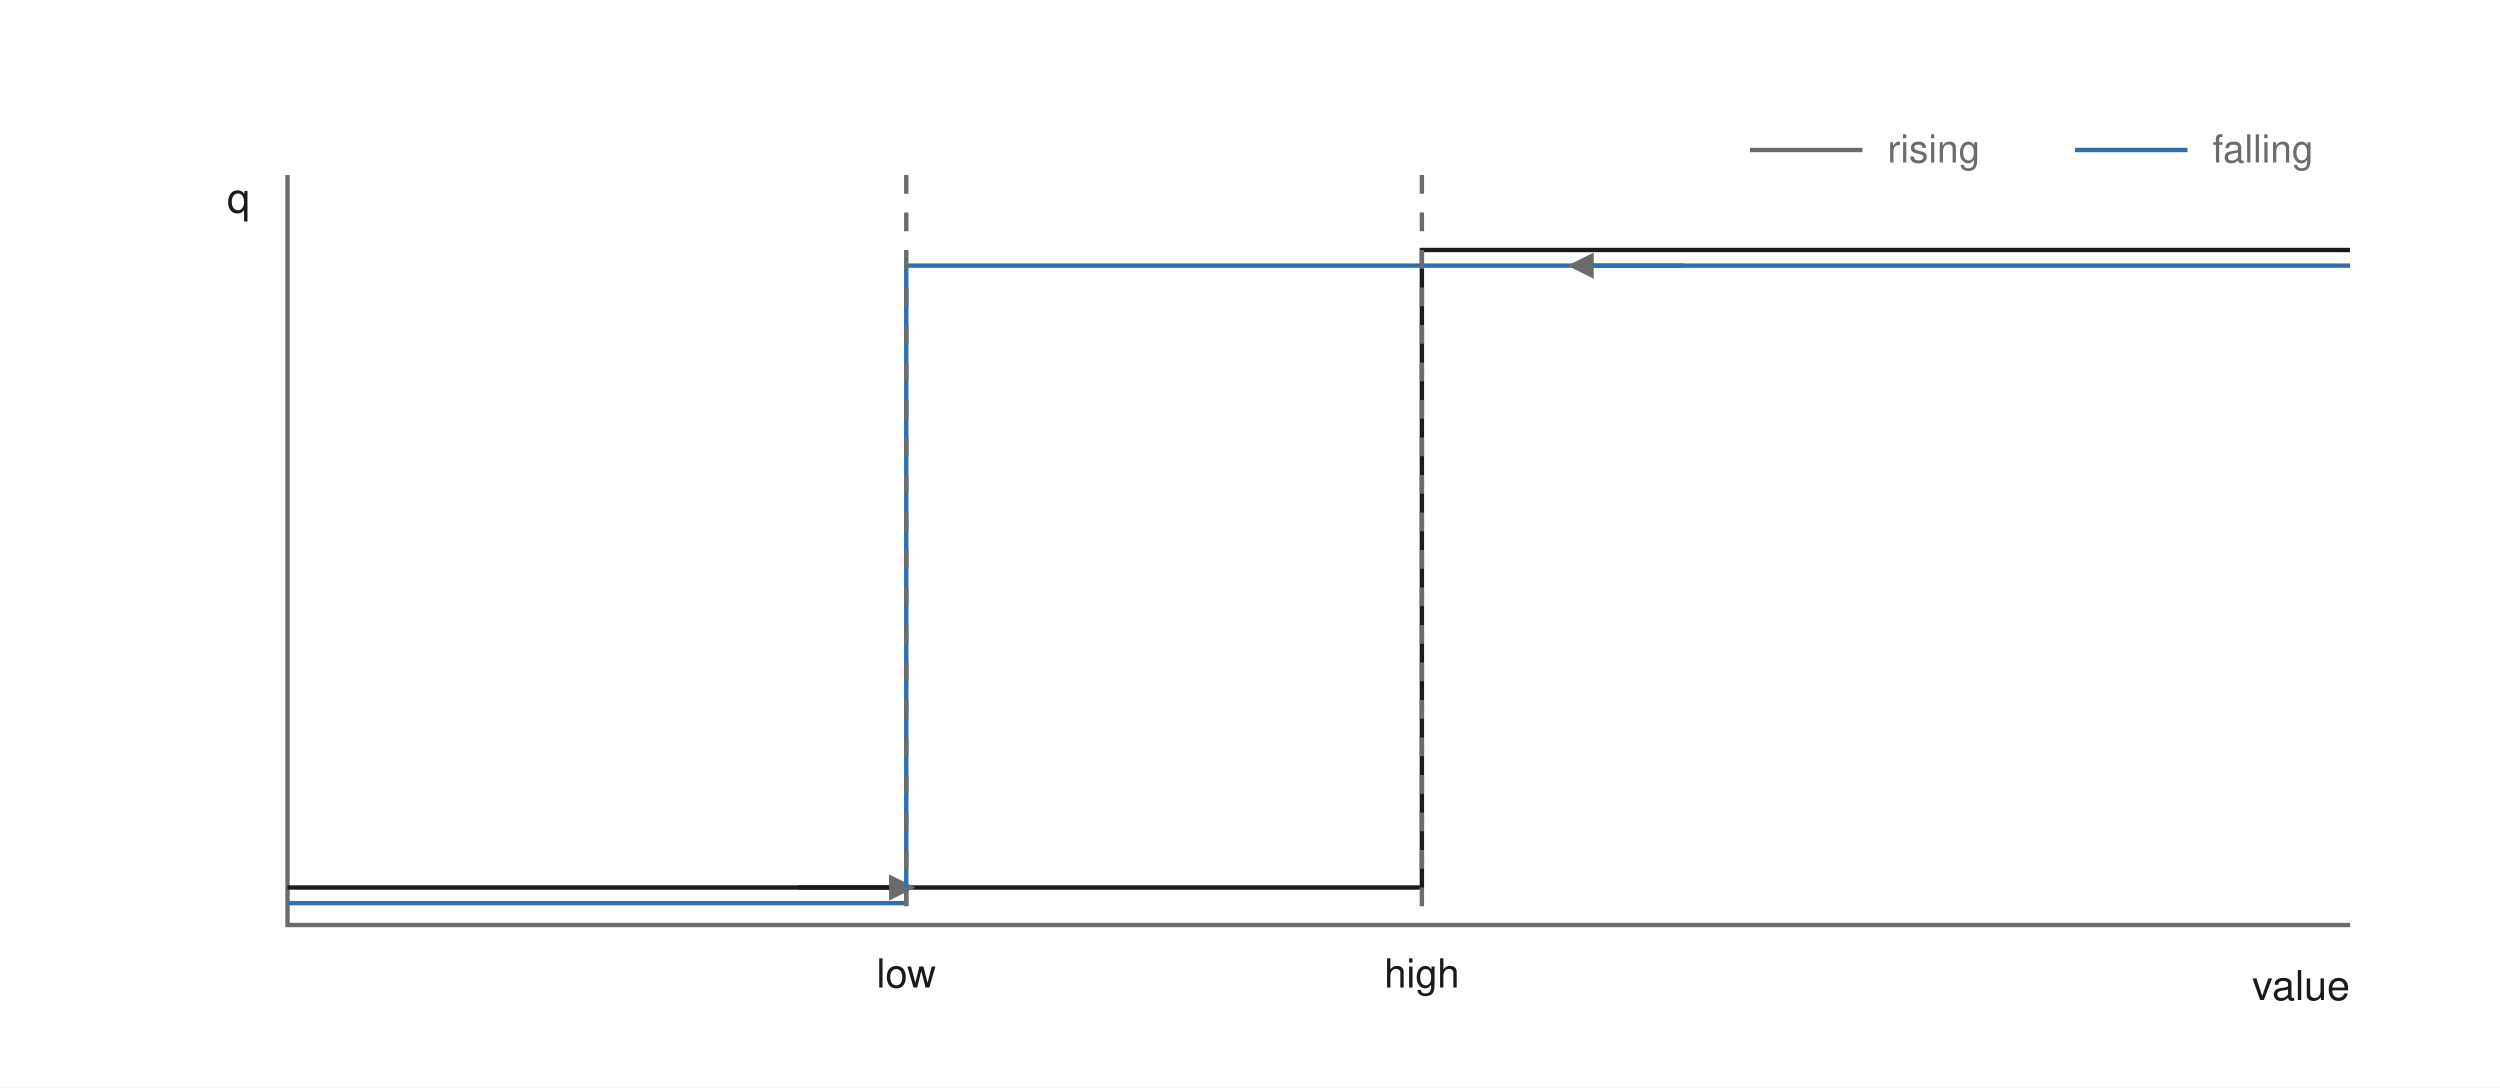
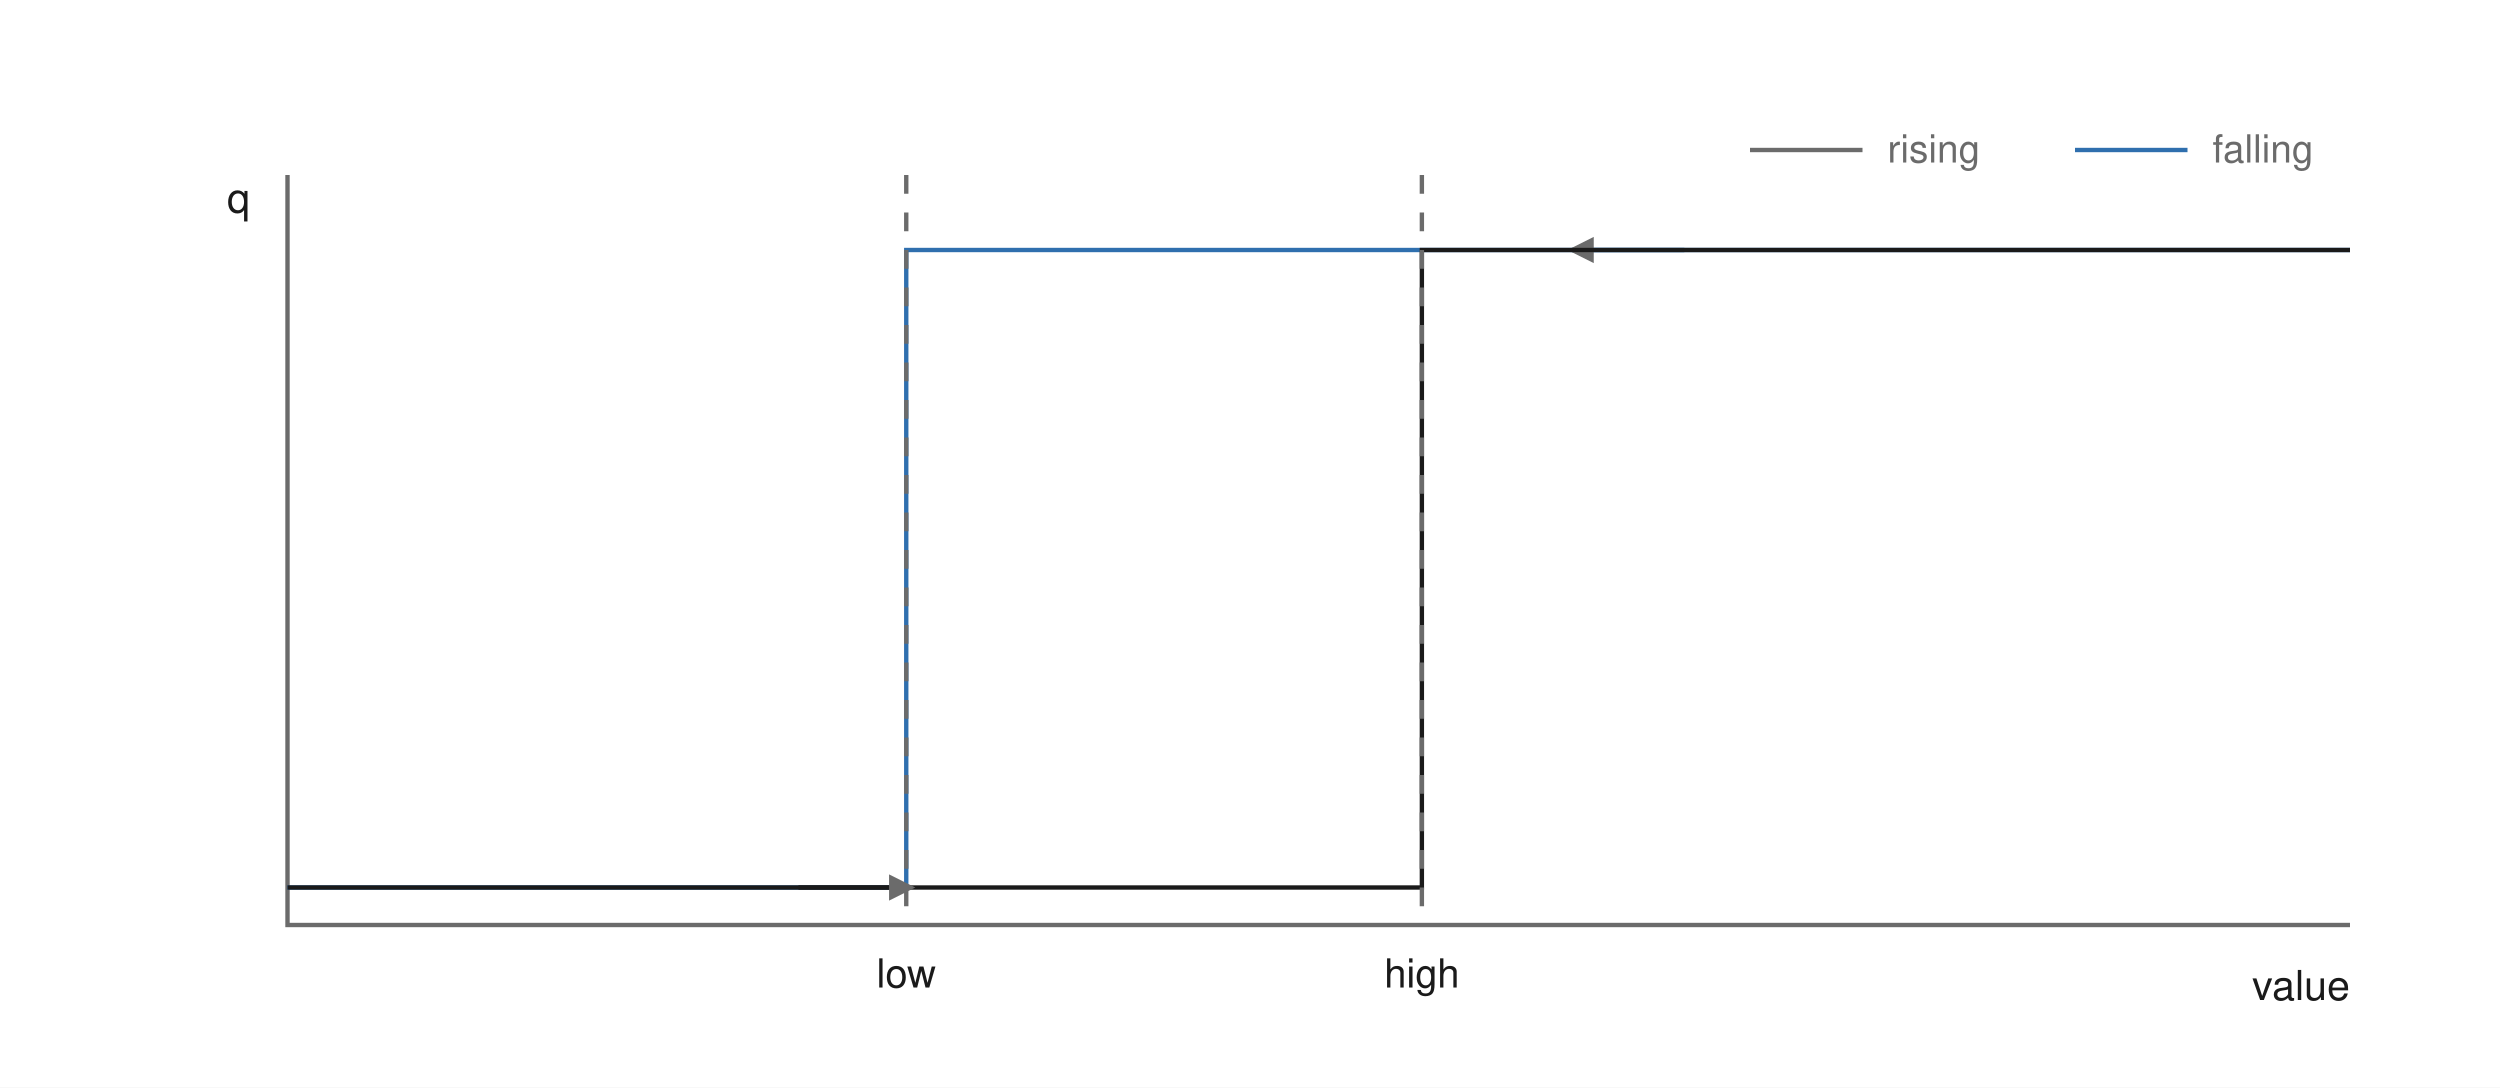
- <svg xmlns="http://www.w3.org/2000/svg" width="400" height="174" viewBox="0 0 400 174" style="max-width:100%;height:auto" content="&lt;mxfile host=&quot;app.diagrams.net&quot; type=&quot;device&quot;&gt;&lt;diagram id=&quot;block_Hysteresis&quot; name=&quot;block_Hysteresis&quot;&gt;&lt;mxGraphModel dx=&quot;400&quot; dy=&quot;174&quot; grid=&quot;0&quot; gridSize=&quot;10&quot; guides=&quot;1&quot; tooltips=&quot;1&quot; connect=&quot;1&quot; arrows=&quot;1&quot; fold=&quot;1&quot; page=&quot;1&quot; pageScale=&quot;1&quot; pageWidth=&quot;400&quot; pageHeight=&quot;174&quot; math=&quot;0&quot; shadow=&quot;0&quot;&gt;&lt;root&gt;&lt;mxCell id=&quot;0&quot;/&gt;&lt;mxCell id=&quot;1&quot; parent=&quot;0&quot;/&gt;&lt;mxCell id=&quot;e2&quot; value=&quot;&quot; style=&quot;edgeStyle=none;html=1;strokeColor=#6b6b6b;endArrow=none&quot; edge=&quot;1&quot; parent=&quot;1&quot;&gt;&lt;mxGeometry relative=&quot;1&quot; as=&quot;geometry&quot;&gt;&lt;mxPoint x=&quot;46&quot; y=&quot;28&quot; as=&quot;sourcePoint&quot;/&gt;&lt;mxPoint x=&quot;376&quot; y=&quot;148&quot; as=&quot;targetPoint&quot;/&gt;&lt;Array as=&quot;points&quot;&gt;&lt;mxPoint x=&quot;46&quot; y=&quot;148&quot;/&gt;&lt;/Array&gt;&lt;/mxGeometry&gt;&lt;/mxCell&gt;&lt;mxCell id=&quot;n3&quot; value=&quot;q&quot; style=&quot;text;html=1;fontSize=6;fontColor=#1a1a1a;align=left&quot; vertex=&quot;1&quot; parent=&quot;1&quot;&gt;&lt;mxGeometry x=&quot;40&quot; y=&quot;27.4&quot; width=&quot;40&quot; height=&quot;10.6&quot; as=&quot;geometry&quot;/&gt;&lt;/mxCell&gt;&lt;mxCell id=&quot;n4&quot; value=&quot;value&quot; style=&quot;text;html=1;fontSize=6;fontColor=#1a1a1a;align=left&quot; vertex=&quot;1&quot; parent=&quot;1&quot;&gt;&lt;mxGeometry x=&quot;376&quot; y=&quot;153.4&quot; width=&quot;40&quot; height=&quot;10.6&quot; as=&quot;geometry&quot;/&gt;&lt;/mxCell&gt;&lt;mxCell id=&quot;e5&quot; value=&quot;&quot; style=&quot;edgeStyle=none;html=1;strokeColor=#1a1a1a;endArrow=none&quot; edge=&quot;1&quot; parent=&quot;1&quot;&gt;&lt;mxGeometry relative=&quot;1&quot; as=&quot;geometry&quot;&gt;&lt;mxPoint x=&quot;46.0&quot; y=&quot;142.0&quot; as=&quot;sourcePoint&quot;/&gt;&lt;mxPoint x=&quot;376.0&quot; y=&quot;40.0&quot; as=&quot;targetPoint&quot;/&gt;&lt;Array as=&quot;points&quot;&gt;&lt;mxPoint x=&quot;227.5&quot; y=&quot;142.0&quot;/&gt;&lt;mxPoint x=&quot;227.5&quot; y=&quot;40.0&quot;/&gt;&lt;/Array&gt;&lt;/mxGeometry&gt;&lt;/mxCell&gt;&lt;mxCell id=&quot;e6&quot; value=&quot;&quot; style=&quot;edgeStyle=none;html=1;strokeColor=#1a1a1a;endArrow=block&quot; edge=&quot;1&quot; parent=&quot;1&quot;&gt;&lt;mxGeometry relative=&quot;1&quot; as=&quot;geometry&quot;&gt;&lt;mxPoint x=&quot;127.75&quot; y=&quot;142.0&quot; as=&quot;sourcePoint&quot;/&gt;&lt;mxPoint x=&quot;145.75&quot; y=&quot;142.0&quot; as=&quot;targetPoint&quot;/&gt;&lt;/mxGeometry&gt;&lt;/mxCell&gt;&lt;mxCell id=&quot;e7&quot; value=&quot;&quot; style=&quot;edgeStyle=none;html=1;strokeColor=#2f6fae;endArrow=none&quot; edge=&quot;1&quot; parent=&quot;1&quot;&gt;&lt;mxGeometry relative=&quot;1&quot; as=&quot;geometry&quot;&gt;&lt;mxPoint x=&quot;376.0&quot; y=&quot;42.5&quot; as=&quot;sourcePoint&quot;/&gt;&lt;mxPoint x=&quot;46.0&quot; y=&quot;144.5&quot; as=&quot;targetPoint&quot;/&gt;&lt;Array as=&quot;points&quot;&gt;&lt;mxPoint x=&quot;145.0&quot; y=&quot;42.5&quot;/&gt;&lt;mxPoint x=&quot;145.0&quot; y=&quot;144.5&quot;/&gt;&lt;/Array&gt;&lt;/mxGeometry&gt;&lt;/mxCell&gt;&lt;mxCell id=&quot;e8&quot; value=&quot;&quot; style=&quot;edgeStyle=none;html=1;strokeColor=#2f6fae;endArrow=block&quot; edge=&quot;1&quot; parent=&quot;1&quot;&gt;&lt;mxGeometry relative=&quot;1&quot; as=&quot;geometry&quot;&gt;&lt;mxPoint x=&quot;269.5&quot; y=&quot;42.5&quot; as=&quot;sourcePoint&quot;/&gt;&lt;mxPoint x=&quot;251.5&quot; y=&quot;42.5&quot; as=&quot;targetPoint&quot;/&gt;&lt;/mxGeometry&gt;&lt;/mxCell&gt;&lt;mxCell id=&quot;e9&quot; value=&quot;&quot; style=&quot;edgeStyle=none;html=1;strokeColor=#6b6b6b;endArrow=none&quot; edge=&quot;1&quot; parent=&quot;1&quot;&gt;&lt;mxGeometry relative=&quot;1&quot; as=&quot;geometry&quot;&gt;&lt;mxPoint x=&quot;280&quot; y=&quot;24&quot; as=&quot;sourcePoint&quot;/&gt;&lt;mxPoint x=&quot;298&quot; y=&quot;24&quot; as=&quot;targetPoint&quot;/&gt;&lt;/mxGeometry&gt;&lt;/mxCell&gt;&lt;mxCell id=&quot;n10&quot; value=&quot;rising&quot; style=&quot;text;html=1;fontSize=6;fontColor=#6b6b6b;align=left&quot; vertex=&quot;1&quot; parent=&quot;1&quot;&gt;&lt;mxGeometry x=&quot;302&quot; y=&quot;19.8&quot; width=&quot;40&quot; height=&quot;10.2&quot; as=&quot;geometry&quot;/&gt;&lt;/mxCell&gt;&lt;mxCell id=&quot;e11&quot; value=&quot;&quot; style=&quot;edgeStyle=none;html=1;strokeColor=#2f6fae;endArrow=none&quot; edge=&quot;1&quot; parent=&quot;1&quot;&gt;&lt;mxGeometry relative=&quot;1&quot; as=&quot;geometry&quot;&gt;&lt;mxPoint x=&quot;332&quot; y=&quot;24&quot; as=&quot;sourcePoint&quot;/&gt;&lt;mxPoint x=&quot;350&quot; y=&quot;24&quot; as=&quot;targetPoint&quot;/&gt;&lt;/mxGeometry&gt;&lt;/mxCell&gt;&lt;mxCell id=&quot;n12&quot; value=&quot;falling&quot; style=&quot;text;html=1;fontSize=6;fontColor=#6b6b6b;align=left&quot; vertex=&quot;1&quot; parent=&quot;1&quot;&gt;&lt;mxGeometry x=&quot;354&quot; y=&quot;19.8&quot; width=&quot;40&quot; height=&quot;10.2&quot; as=&quot;geometry&quot;/&gt;&lt;/mxCell&gt;&lt;mxCell id=&quot;e13&quot; value=&quot;&quot; style=&quot;edgeStyle=none;html=1;strokeColor=#6b6b6b;endArrow=none;dashed=1&quot; edge=&quot;1&quot; parent=&quot;1&quot;&gt;&lt;mxGeometry relative=&quot;1&quot; as=&quot;geometry&quot;&gt;&lt;mxPoint x=&quot;145.0&quot; y=&quot;28&quot; as=&quot;sourcePoint&quot;/&gt;&lt;mxPoint x=&quot;145.0&quot; y=&quot;148&quot; as=&quot;targetPoint&quot;/&gt;&lt;/mxGeometry&gt;&lt;/mxCell&gt;&lt;mxCell id=&quot;n14&quot; value=&quot;low&quot; style=&quot;text;html=1;fontSize=6;fontColor=#1a1a1a;align=center&quot; vertex=&quot;1&quot; parent=&quot;1&quot;&gt;&lt;mxGeometry x=&quot;145.0&quot; y=&quot;151.6&quot; width=&quot;40&quot; height=&quot;10.4&quot; as=&quot;geometry&quot;/&gt;&lt;/mxCell&gt;&lt;mxCell id=&quot;e15&quot; value=&quot;&quot; style=&quot;edgeStyle=none;html=1;strokeColor=#6b6b6b;endArrow=none;dashed=1&quot; edge=&quot;1&quot; parent=&quot;1&quot;&gt;&lt;mxGeometry relative=&quot;1&quot; as=&quot;geometry&quot;&gt;&lt;mxPoint x=&quot;227.5&quot; y=&quot;28&quot; as=&quot;sourcePoint&quot;/&gt;&lt;mxPoint x=&quot;227.5&quot; y=&quot;148&quot; as=&quot;targetPoint&quot;/&gt;&lt;/mxGeometry&gt;&lt;/mxCell&gt;&lt;mxCell id=&quot;n16&quot; value=&quot;high&quot; style=&quot;text;html=1;fontSize=6;fontColor=#1a1a1a;align=center&quot; vertex=&quot;1&quot; parent=&quot;1&quot;&gt;&lt;mxGeometry x=&quot;227.5&quot; y=&quot;151.6&quot; width=&quot;40&quot; height=&quot;10.4&quot; as=&quot;geometry&quot;/&gt;&lt;/mxCell&gt;&lt;/root&gt;&lt;/mxGraphModel&gt;&lt;/diagram&gt;&lt;/mxfile&gt;">
+ <svg xmlns="http://www.w3.org/2000/svg" width="400" height="174" viewBox="0 0 400 174" style="max-width:100%;height:auto" content="&lt;mxfile host=&quot;app.diagrams.net&quot; type=&quot;device&quot;&gt;&lt;diagram id=&quot;block_Hysteresis&quot; name=&quot;block_Hysteresis&quot;&gt;&lt;mxGraphModel dx=&quot;400&quot; dy=&quot;174&quot; grid=&quot;0&quot; gridSize=&quot;10&quot; guides=&quot;1&quot; tooltips=&quot;1&quot; connect=&quot;1&quot; arrows=&quot;1&quot; fold=&quot;1&quot; page=&quot;1&quot; pageScale=&quot;1&quot; pageWidth=&quot;400&quot; pageHeight=&quot;174&quot; math=&quot;0&quot; shadow=&quot;0&quot;&gt;&lt;root&gt;&lt;mxCell id=&quot;0&quot;/&gt;&lt;mxCell id=&quot;1&quot; parent=&quot;0&quot;/&gt;&lt;mxCell id=&quot;e2&quot; value=&quot;&quot; style=&quot;edgeStyle=none;html=1;strokeColor=#6b6b6b;endArrow=none&quot; edge=&quot;1&quot; parent=&quot;1&quot;&gt;&lt;mxGeometry relative=&quot;1&quot; as=&quot;geometry&quot;&gt;&lt;mxPoint x=&quot;46&quot; y=&quot;28&quot; as=&quot;sourcePoint&quot;/&gt;&lt;mxPoint x=&quot;376&quot; y=&quot;148&quot; as=&quot;targetPoint&quot;/&gt;&lt;Array as=&quot;points&quot;&gt;&lt;mxPoint x=&quot;46&quot; y=&quot;148&quot;/&gt;&lt;/Array&gt;&lt;/mxGeometry&gt;&lt;/mxCell&gt;&lt;mxCell id=&quot;n3&quot; value=&quot;q&quot; style=&quot;text;html=1;fontSize=6;fontColor=#1a1a1a;align=left&quot; vertex=&quot;1&quot; parent=&quot;1&quot;&gt;&lt;mxGeometry x=&quot;40&quot; y=&quot;27.4&quot; width=&quot;40&quot; height=&quot;10.6&quot; as=&quot;geometry&quot;/&gt;&lt;/mxCell&gt;&lt;mxCell id=&quot;n4&quot; value=&quot;value&quot; style=&quot;text;html=1;fontSize=6;fontColor=#1a1a1a;align=left&quot; vertex=&quot;1&quot; parent=&quot;1&quot;&gt;&lt;mxGeometry x=&quot;376&quot; y=&quot;153.4&quot; width=&quot;40&quot; height=&quot;10.6&quot; as=&quot;geometry&quot;/&gt;&lt;/mxCell&gt;&lt;mxCell id=&quot;e5&quot; value=&quot;&quot; style=&quot;edgeStyle=none;html=1;strokeColor=#2f6fae;endArrow=none&quot; edge=&quot;1&quot; parent=&quot;1&quot;&gt;&lt;mxGeometry relative=&quot;1&quot; as=&quot;geometry&quot;&gt;&lt;mxPoint x=&quot;376.0&quot; y=&quot;40.0&quot; as=&quot;sourcePoint&quot;/&gt;&lt;mxPoint x=&quot;46.0&quot; y=&quot;142.0&quot; as=&quot;targetPoint&quot;/&gt;&lt;Array as=&quot;points&quot;&gt;&lt;mxPoint x=&quot;145.0&quot; y=&quot;40.0&quot;/&gt;&lt;mxPoint x=&quot;145.0&quot; y=&quot;142.0&quot;/&gt;&lt;/Array&gt;&lt;/mxGeometry&gt;&lt;/mxCell&gt;&lt;mxCell id=&quot;e6&quot; value=&quot;&quot; style=&quot;edgeStyle=none;html=1;strokeColor=#2f6fae;endArrow=block&quot; edge=&quot;1&quot; parent=&quot;1&quot;&gt;&lt;mxGeometry relative=&quot;1&quot; as=&quot;geometry&quot;&gt;&lt;mxPoint x=&quot;269.5&quot; y=&quot;40.0&quot; as=&quot;sourcePoint&quot;/&gt;&lt;mxPoint x=&quot;251.5&quot; y=&quot;40.0&quot; as=&quot;targetPoint&quot;/&gt;&lt;/mxGeometry&gt;&lt;/mxCell&gt;&lt;mxCell id=&quot;e7&quot; value=&quot;&quot; style=&quot;edgeStyle=none;html=1;strokeColor=#1a1a1a;endArrow=none&quot; edge=&quot;1&quot; parent=&quot;1&quot;&gt;&lt;mxGeometry relative=&quot;1&quot; as=&quot;geometry&quot;&gt;&lt;mxPoint x=&quot;46.0&quot; y=&quot;142.0&quot; as=&quot;sourcePoint&quot;/&gt;&lt;mxPoint x=&quot;376.0&quot; y=&quot;40.0&quot; as=&quot;targetPoint&quot;/&gt;&lt;Array as=&quot;points&quot;&gt;&lt;mxPoint x=&quot;227.5&quot; y=&quot;142.0&quot;/&gt;&lt;mxPoint x=&quot;227.5&quot; y=&quot;40.0&quot;/&gt;&lt;/Array&gt;&lt;/mxGeometry&gt;&lt;/mxCell&gt;&lt;mxCell id=&quot;e8&quot; value=&quot;&quot; style=&quot;edgeStyle=none;html=1;strokeColor=#1a1a1a;endArrow=block&quot; edge=&quot;1&quot; parent=&quot;1&quot;&gt;&lt;mxGeometry relative=&quot;1&quot; as=&quot;geometry&quot;&gt;&lt;mxPoint x=&quot;127.75&quot; y=&quot;142.0&quot; as=&quot;sourcePoint&quot;/&gt;&lt;mxPoint x=&quot;145.75&quot; y=&quot;142.0&quot; as=&quot;targetPoint&quot;/&gt;&lt;/mxGeometry&gt;&lt;/mxCell&gt;&lt;mxCell id=&quot;e9&quot; value=&quot;&quot; style=&quot;edgeStyle=none;html=1;strokeColor=#6b6b6b;endArrow=none&quot; edge=&quot;1&quot; parent=&quot;1&quot;&gt;&lt;mxGeometry relative=&quot;1&quot; as=&quot;geometry&quot;&gt;&lt;mxPoint x=&quot;280&quot; y=&quot;24&quot; as=&quot;sourcePoint&quot;/&gt;&lt;mxPoint x=&quot;298&quot; y=&quot;24&quot; as=&quot;targetPoint&quot;/&gt;&lt;/mxGeometry&gt;&lt;/mxCell&gt;&lt;mxCell id=&quot;n10&quot; value=&quot;rising&quot; style=&quot;text;html=1;fontSize=6;fontColor=#6b6b6b;align=left&quot; vertex=&quot;1&quot; parent=&quot;1&quot;&gt;&lt;mxGeometry x=&quot;302&quot; y=&quot;19.8&quot; width=&quot;40&quot; height=&quot;10.2&quot; as=&quot;geometry&quot;/&gt;&lt;/mxCell&gt;&lt;mxCell id=&quot;e11&quot; value=&quot;&quot; style=&quot;edgeStyle=none;html=1;strokeColor=#2f6fae;endArrow=none&quot; edge=&quot;1&quot; parent=&quot;1&quot;&gt;&lt;mxGeometry relative=&quot;1&quot; as=&quot;geometry&quot;&gt;&lt;mxPoint x=&quot;332&quot; y=&quot;24&quot; as=&quot;sourcePoint&quot;/&gt;&lt;mxPoint x=&quot;350&quot; y=&quot;24&quot; as=&quot;targetPoint&quot;/&gt;&lt;/mxGeometry&gt;&lt;/mxCell&gt;&lt;mxCell id=&quot;n12&quot; value=&quot;falling&quot; style=&quot;text;html=1;fontSize=6;fontColor=#6b6b6b;align=left&quot; vertex=&quot;1&quot; parent=&quot;1&quot;&gt;&lt;mxGeometry x=&quot;354&quot; y=&quot;19.8&quot; width=&quot;40&quot; height=&quot;10.2&quot; as=&quot;geometry&quot;/&gt;&lt;/mxCell&gt;&lt;mxCell id=&quot;e13&quot; value=&quot;&quot; style=&quot;edgeStyle=none;html=1;strokeColor=#6b6b6b;endArrow=none;dashed=1&quot; edge=&quot;1&quot; parent=&quot;1&quot;&gt;&lt;mxGeometry relative=&quot;1&quot; as=&quot;geometry&quot;&gt;&lt;mxPoint x=&quot;145.0&quot; y=&quot;28&quot; as=&quot;sourcePoint&quot;/&gt;&lt;mxPoint x=&quot;145.0&quot; y=&quot;148&quot; as=&quot;targetPoint&quot;/&gt;&lt;/mxGeometry&gt;&lt;/mxCell&gt;&lt;mxCell id=&quot;n14&quot; value=&quot;low&quot; style=&quot;text;html=1;fontSize=6;fontColor=#1a1a1a;align=center&quot; vertex=&quot;1&quot; parent=&quot;1&quot;&gt;&lt;mxGeometry x=&quot;145.0&quot; y=&quot;151.6&quot; width=&quot;40&quot; height=&quot;10.4&quot; as=&quot;geometry&quot;/&gt;&lt;/mxCell&gt;&lt;mxCell id=&quot;e15&quot; value=&quot;&quot; style=&quot;edgeStyle=none;html=1;strokeColor=#6b6b6b;endArrow=none;dashed=1&quot; edge=&quot;1&quot; parent=&quot;1&quot;&gt;&lt;mxGeometry relative=&quot;1&quot; as=&quot;geometry&quot;&gt;&lt;mxPoint x=&quot;227.5&quot; y=&quot;28&quot; as=&quot;sourcePoint&quot;/&gt;&lt;mxPoint x=&quot;227.5&quot; y=&quot;148&quot; as=&quot;targetPoint&quot;/&gt;&lt;/mxGeometry&gt;&lt;/mxCell&gt;&lt;mxCell id=&quot;n16&quot; value=&quot;high&quot; style=&quot;text;html=1;fontSize=6;fontColor=#1a1a1a;align=center&quot; vertex=&quot;1&quot; parent=&quot;1&quot;&gt;&lt;mxGeometry x=&quot;227.5&quot; y=&quot;151.6&quot; width=&quot;40&quot; height=&quot;10.4&quot; as=&quot;geometry&quot;/&gt;&lt;/mxCell&gt;&lt;/root&gt;&lt;/mxGraphModel&gt;&lt;/diagram&gt;&lt;/mxfile&gt;">
  <defs>
    <marker id="a" markerWidth="6" markerHeight="6" refX="5" refY="3" orient="auto">
      <path d="M0,0 L6,3 L0,6 z" fill="#6b6b6b" />
    </marker>
  </defs>
  <rect width="400" height="174" fill="#ffffff" />
  <polyline points="46,28 46,148 376,148" fill="none" stroke="#6b6b6b" stroke-width="0.7" />
  <text x="40" y="34" font-family="Helvetica,Arial,sans-serif" font-size="6.6" fill="#1a1a1a" text-anchor="end">q</text>
  <text x="376" y="160" font-family="Helvetica,Arial,sans-serif" font-size="6.6" fill="#1a1a1a" text-anchor="end">value</text>
+   <polyline points="376.0,40.0 145.0,40.0 145.0,142.0 46.0,142.0" fill="none" stroke="#2f6fae" stroke-width="0.7" />
+   <polyline points="269.5,40.0 251.5,40.0" fill="none" stroke="#2f6fae" stroke-width="0.7" marker-end="url(#a)" />
  <polyline points="46.0,142.0 227.5,142.0 227.5,40.0 376.0,40.0" fill="none" stroke="#1a1a1a" stroke-width="0.7" />
  <polyline points="127.75,142.0 145.75,142.0" fill="none" stroke="#1a1a1a" stroke-width="0.7" marker-end="url(#a)" />
-   <polyline points="376.0,42.5 145.0,42.5 145.0,144.5 46.0,144.5" fill="none" stroke="#2f6fae" stroke-width="0.7" />
-   <polyline points="269.5,42.5 251.5,42.5" fill="none" stroke="#2f6fae" stroke-width="0.7" marker-end="url(#a)" />
  <polyline points="280,24 298,24" fill="none" stroke="#6b6b6b" stroke-width="0.7" />
  <text x="302" y="26" font-family="Helvetica,Arial,sans-serif" font-size="6.2" fill="#6b6b6b" text-anchor="start">rising</text>
  <polyline points="332,24 350,24" fill="none" stroke="#2f6fae" stroke-width="0.7" />
  <text x="354" y="26" font-family="Helvetica,Arial,sans-serif" font-size="6.2" fill="#6b6b6b" text-anchor="start">falling</text>
  <polyline points="145.0,28 145.0,148" fill="none" stroke="#6b6b6b" stroke-width="0.7" stroke-dasharray="3,3" />
  <text x="145.0" y="158" font-family="Helvetica,Arial,sans-serif" font-size="6.4" fill="#1a1a1a" text-anchor="middle">low</text>
  <polyline points="227.5,28 227.5,148" fill="none" stroke="#6b6b6b" stroke-width="0.7" stroke-dasharray="3,3" />
  <text x="227.5" y="158" font-family="Helvetica,Arial,sans-serif" font-size="6.4" fill="#1a1a1a" text-anchor="middle">high</text>
</svg>
